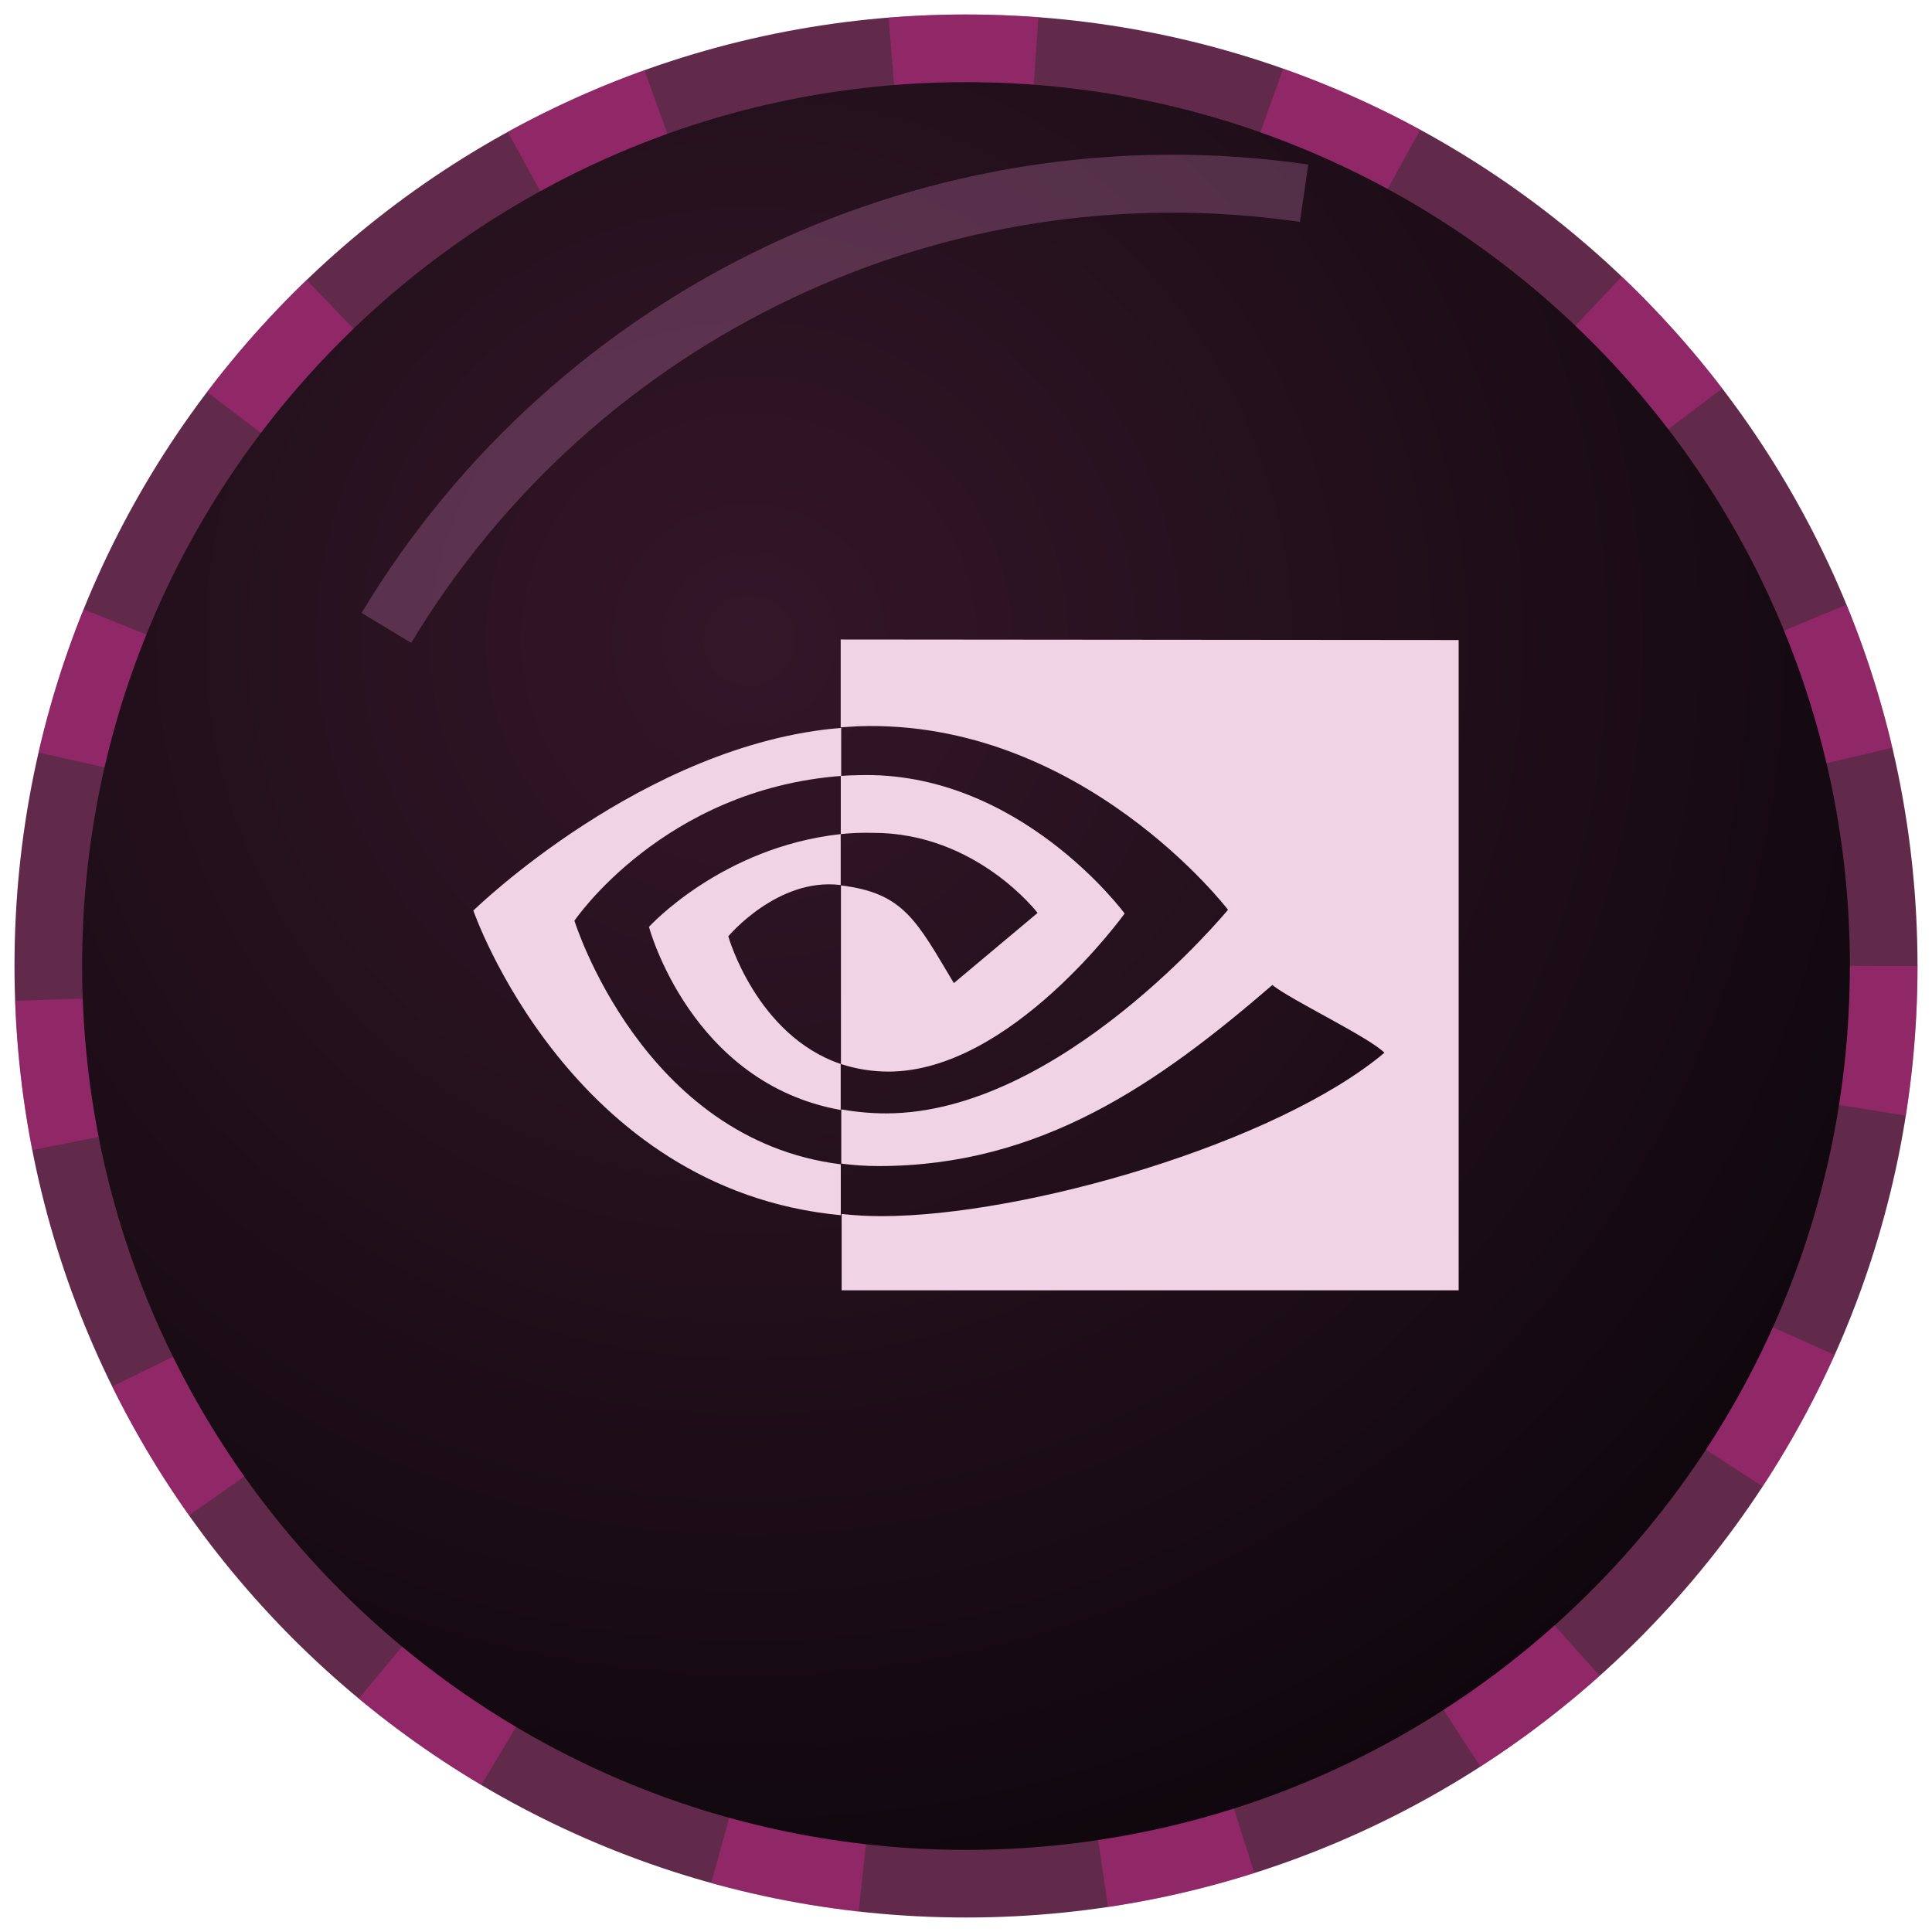
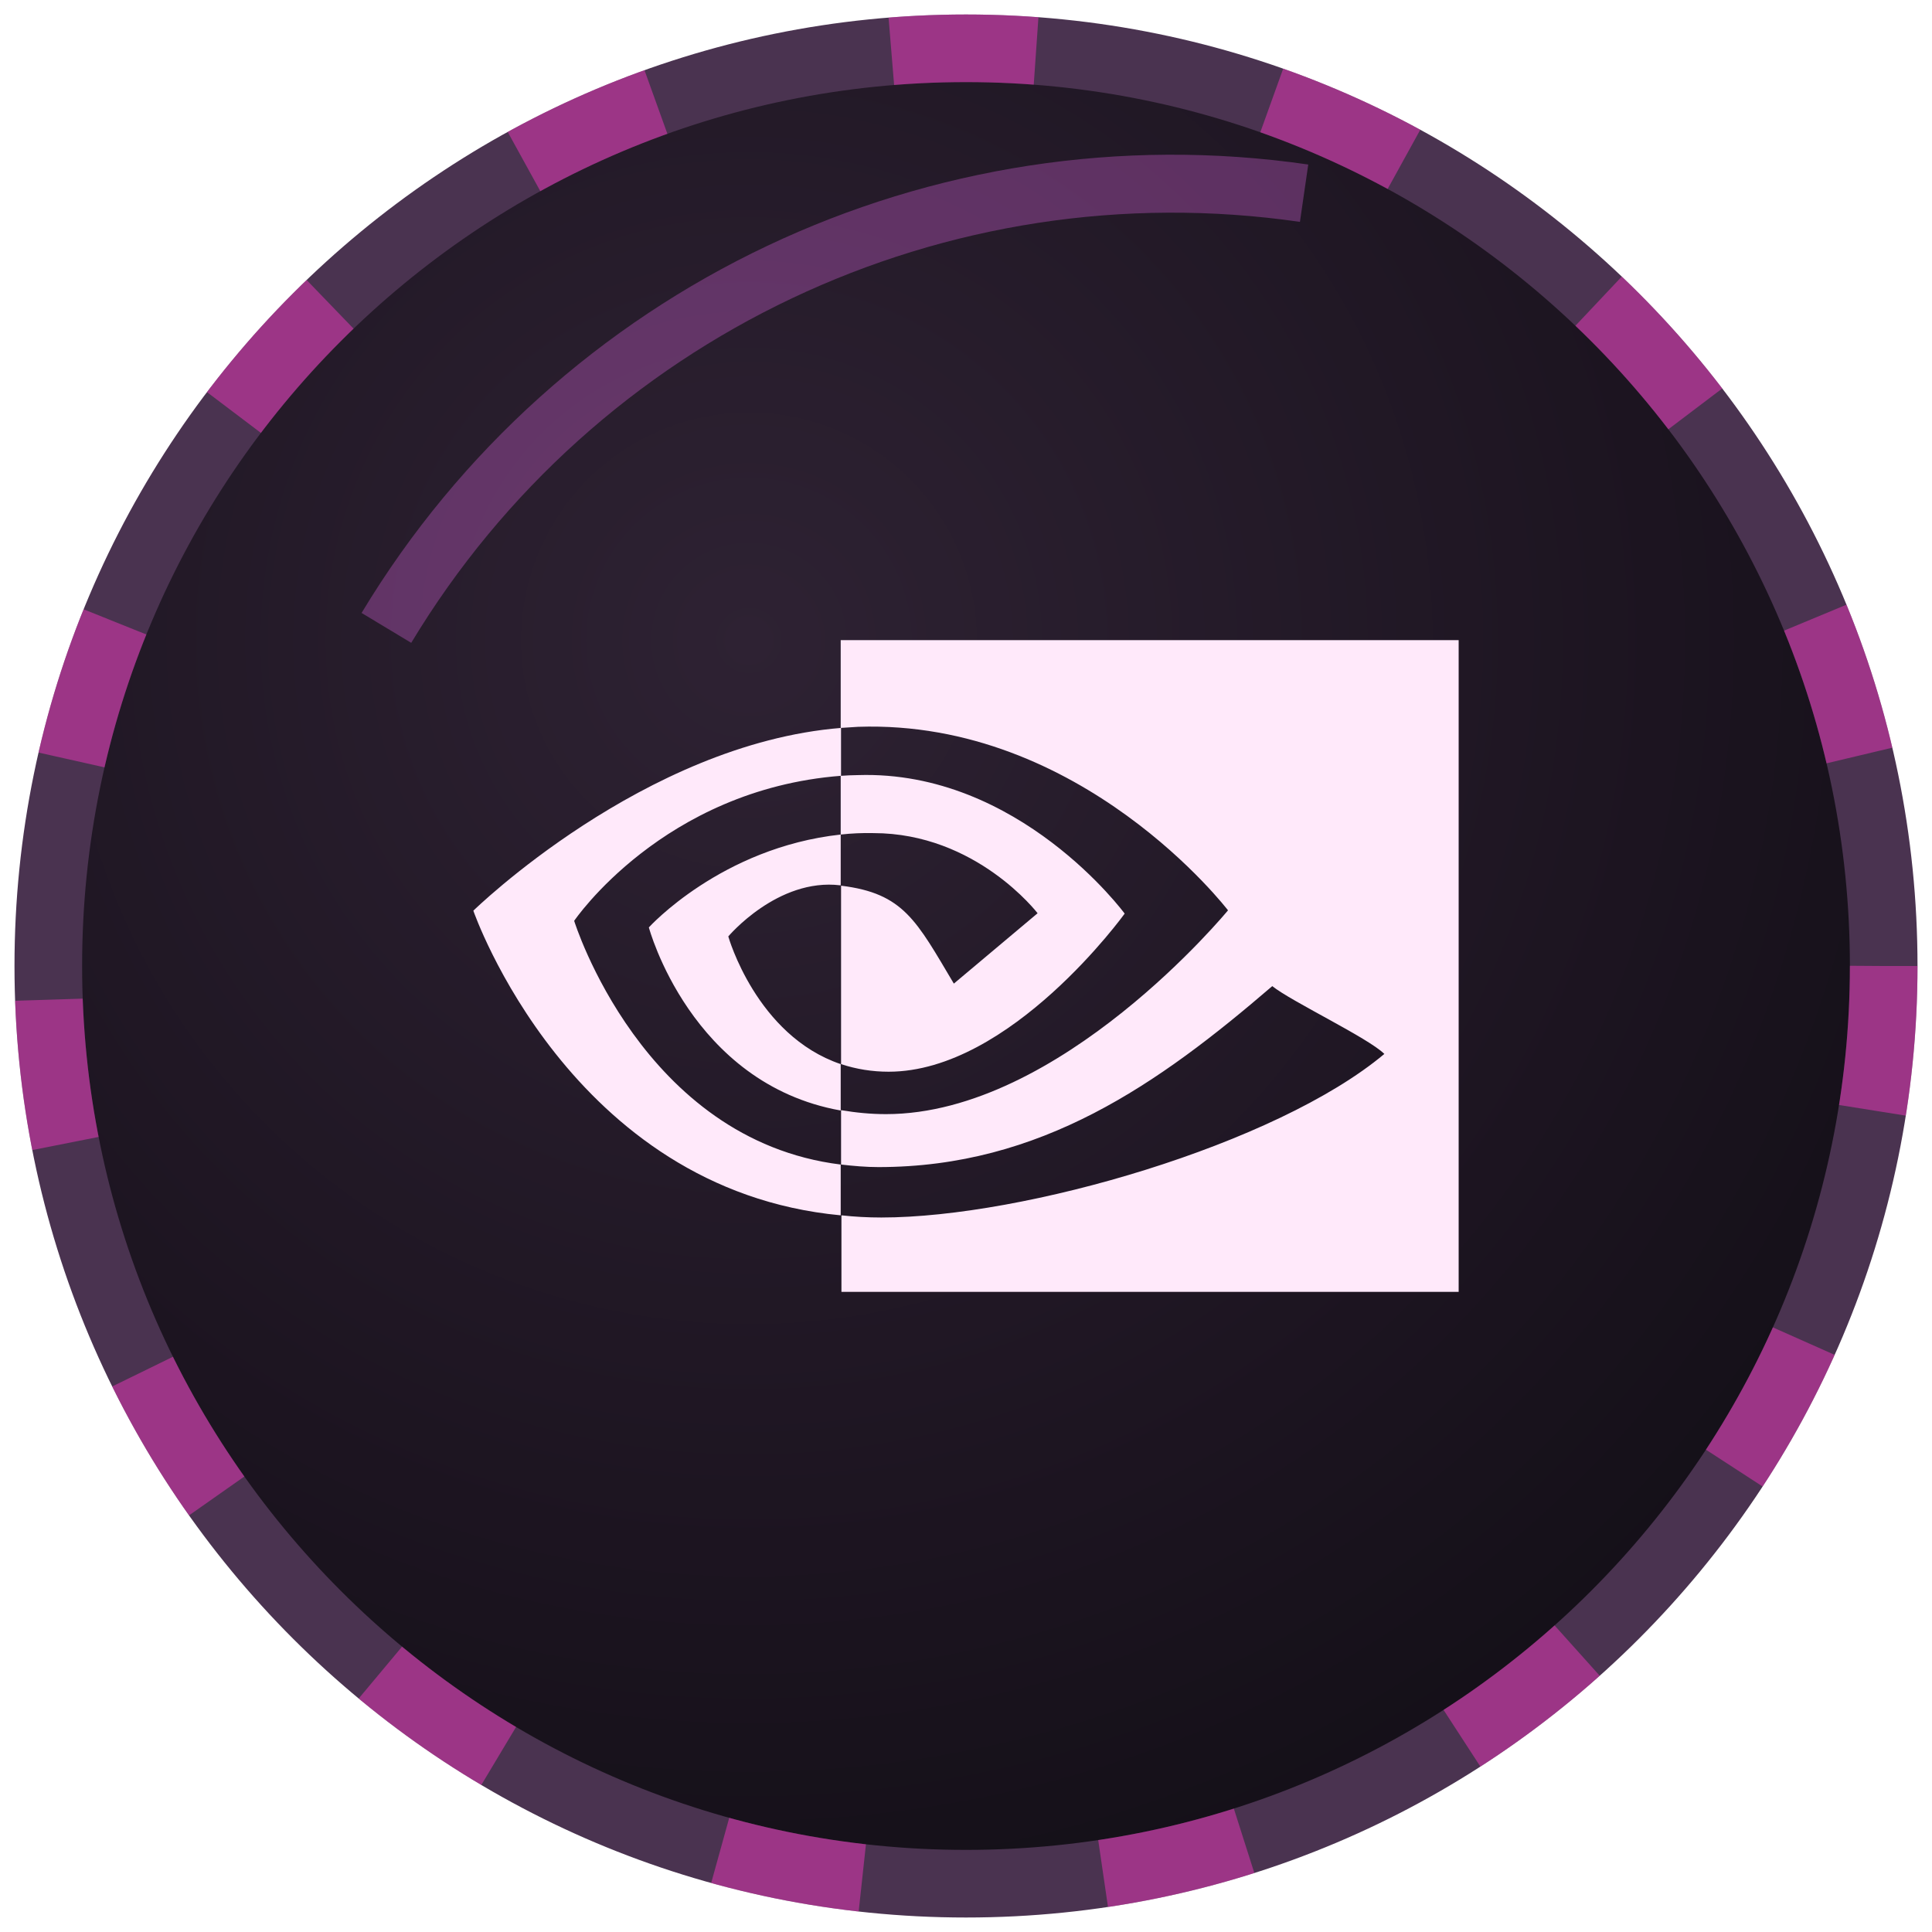
<svg xmlns="http://www.w3.org/2000/svg" viewBox="0 0 40 40" role="img" aria-label="NVDA">
  <defs>
    <radialGradient id="g" cx="38%" cy="32%" r="72%">
-       <stop offset="0%" stop-color="#341629" />
-       <stop offset="70%" stop-color="#1a0c15" />
-       <stop offset="100%" stop-color="#0f070d" />
+       <stop offset="0%" stop-color="#2e2233" />
+       <stop offset="70%" stop-color="#1c1420" />
+       <stop offset="100%" stop-color="#141018" />
    </radialGradient>
  </defs>
-   <circle cx="20" cy="20" r="19" fill="url(#g)" stroke="#622a4a" stroke-width="1.4" />
-   <circle cx="20" cy="20" r="19" fill="none" stroke="#c72389" stroke-width="1.4" stroke-dasharray="3 5" opacity="0.45" />
-   <path d="M8 13 A19 19 0 0 1 27 4" stroke="#d886bd" stroke-width="1.2" fill="none" opacity="0.28" />
-   <g transform="translate(9.8 9.8) scale(0.85)" fill="#f0d3e5">
-     <path d="M8.95 8.8v-1.43a6.7 6.7 0 0 1 .424-.018c3.92-.124 6.49 3.37 6.49 3.37s-2.77 3.85-5.75 3.85c-.398 0-.787-.062-1.16-.185v-4.35c1.53.185 1.84.857 2.75 2.38l2.04-1.71s-1.49-1.95-4-1.95a6.02 6.02 0 0 0-.796.03m0-4.74v2.14l.424-.027c5.45-.185 9.01 4.47 9.01 4.47s-4.08 4.96-8.33 4.96c-.37 0-.733-.035-1.09-.097v1.32c.3.04.61.06.91.06 3.96 0 6.82-2.02 9.59-4.41.459.37 2.34 1.26 2.73 1.65-2.63 2.21-8.77 3.98-12.25 3.98-.335 0-.653-.018-.971-.053v1.86H24V4.06zm0 10.33v1.13c-3.66-.654-4.67-4.46-4.67-4.46s1.76-1.94 4.67-2.26v1.24H8.94c-1.53-.186-2.73 1.25-2.73 1.25s.68 2.41 2.74 3.11M2.46 10.9s2.16-3.2 6.5-3.53V6.2C4.15 6.59 0 10.65 0 10.65s2.35 6.8 8.95 7.42v-1.24c-4.84-.6-6.49-5.94-6.49-5.94z" />
+   <circle cx="20" cy="20" r="19" fill="url(#g)" stroke="#4a3350" stroke-width="1.4" />
+   <circle cx="20" cy="20" r="19" fill="none" stroke="#ff37c7" stroke-width="1.4" stroke-dasharray="3 5" opacity="0.45" />
+   <path d="M8 13 A19 19 0 0 1 27 4" stroke="#fc72ff" stroke-width="1.2" fill="none" opacity="0.28" />
+   <g transform="translate(9.8 9.8) scale(0.85)" fill="#ffe9fa">
+     <path d="M8.948 8.798v-1.43a6.7 6.7 0 0 1 .424-.018c3.922-.124 6.493 3.374 6.493 3.374s-2.774 3.851-5.75 3.851c-.398 0-.787-.062-1.158-.185v-4.346c1.528.185 1.837.857 2.747 2.385l2.04-1.714s-1.492-1.952-4-1.952a6.016 6.016 0 0 0-.796.035m0-4.735v2.138l.424-.027c5.45-.185 9.01 4.47 9.01 4.47s-4.08 4.964-8.33 4.964c-.37 0-.733-.035-1.095-.097v1.325c.3.035.61.062.91.062 3.957 0 6.82-2.023 9.593-4.408.459.371 2.34 1.263 2.73 1.652-2.633 2.208-8.772 3.984-12.253 3.984-.335 0-.653-.018-.971-.053v1.864H24V4.063zm0 10.326v1.131c-3.657-.654-4.673-4.46-4.673-4.46s1.758-1.944 4.673-2.262v1.237H8.94c-1.528-.186-2.73 1.245-2.73 1.245s.68 2.412 2.739 3.11M2.456 10.9s2.164-3.197 6.5-3.533V6.201C4.153 6.59 0 10.653 0 10.653s2.35 6.802 8.948 7.42v-1.237c-4.84-.6-6.492-5.936-6.492-5.936z" />
  </g>
</svg>
